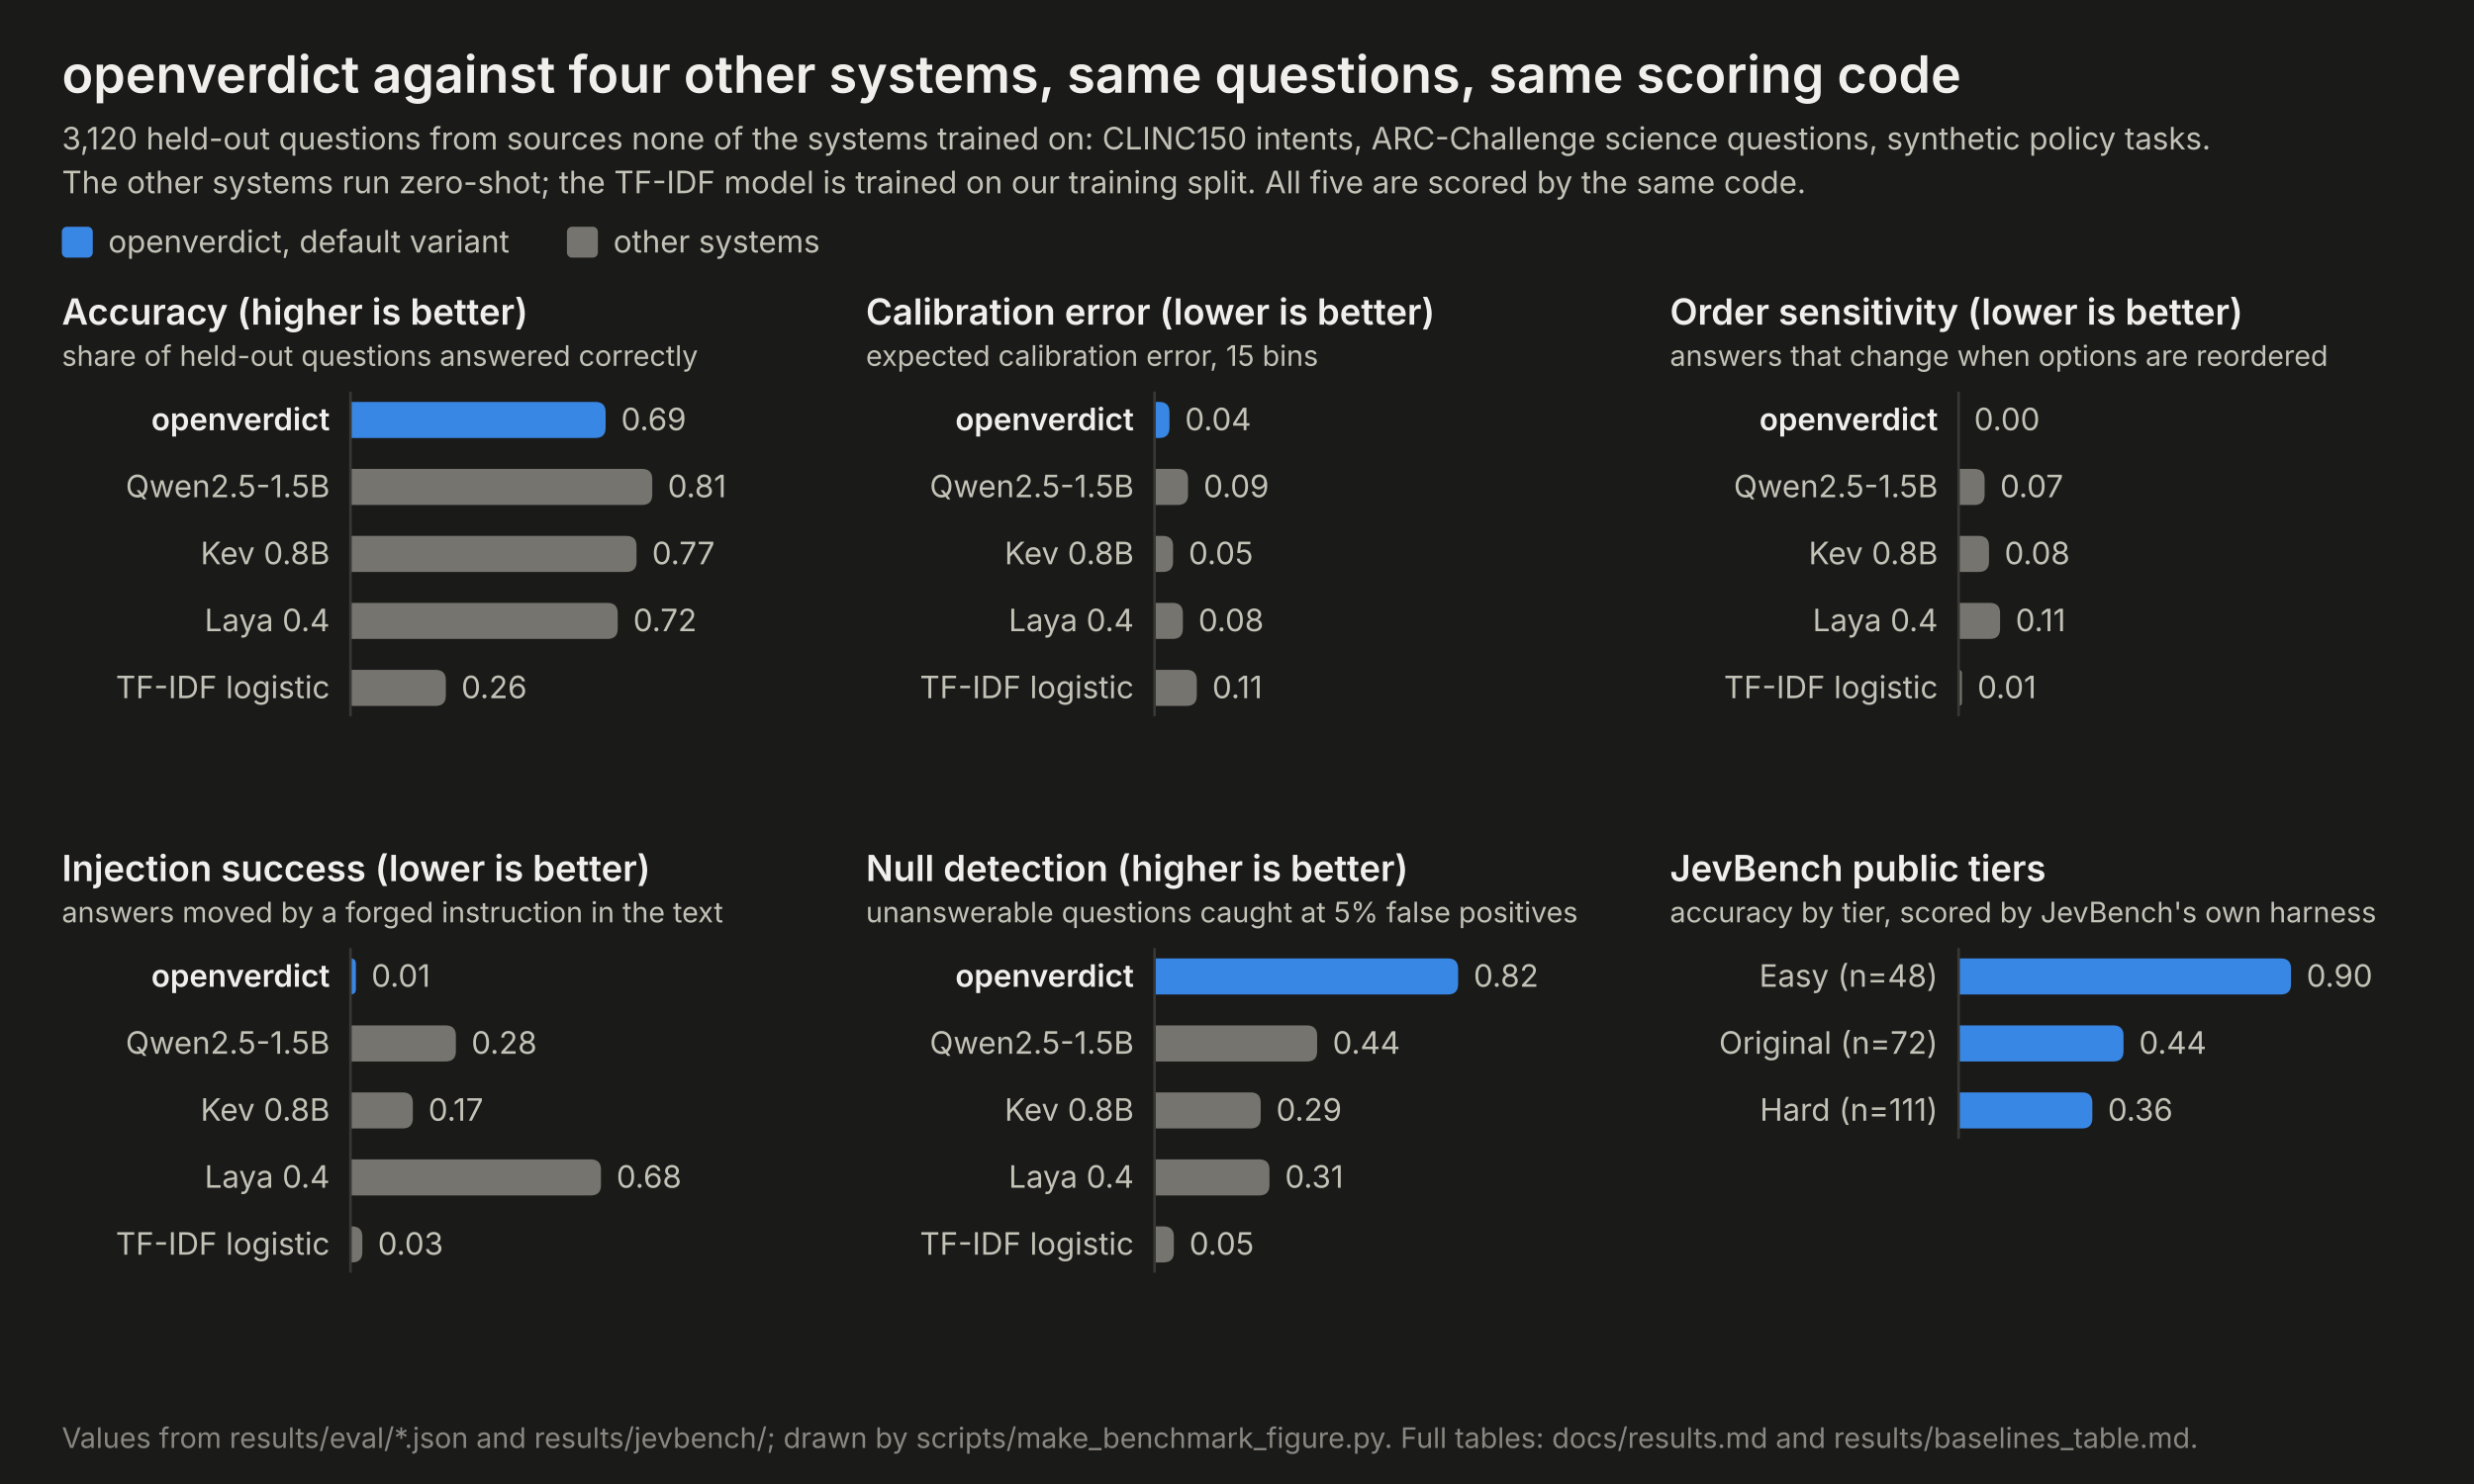
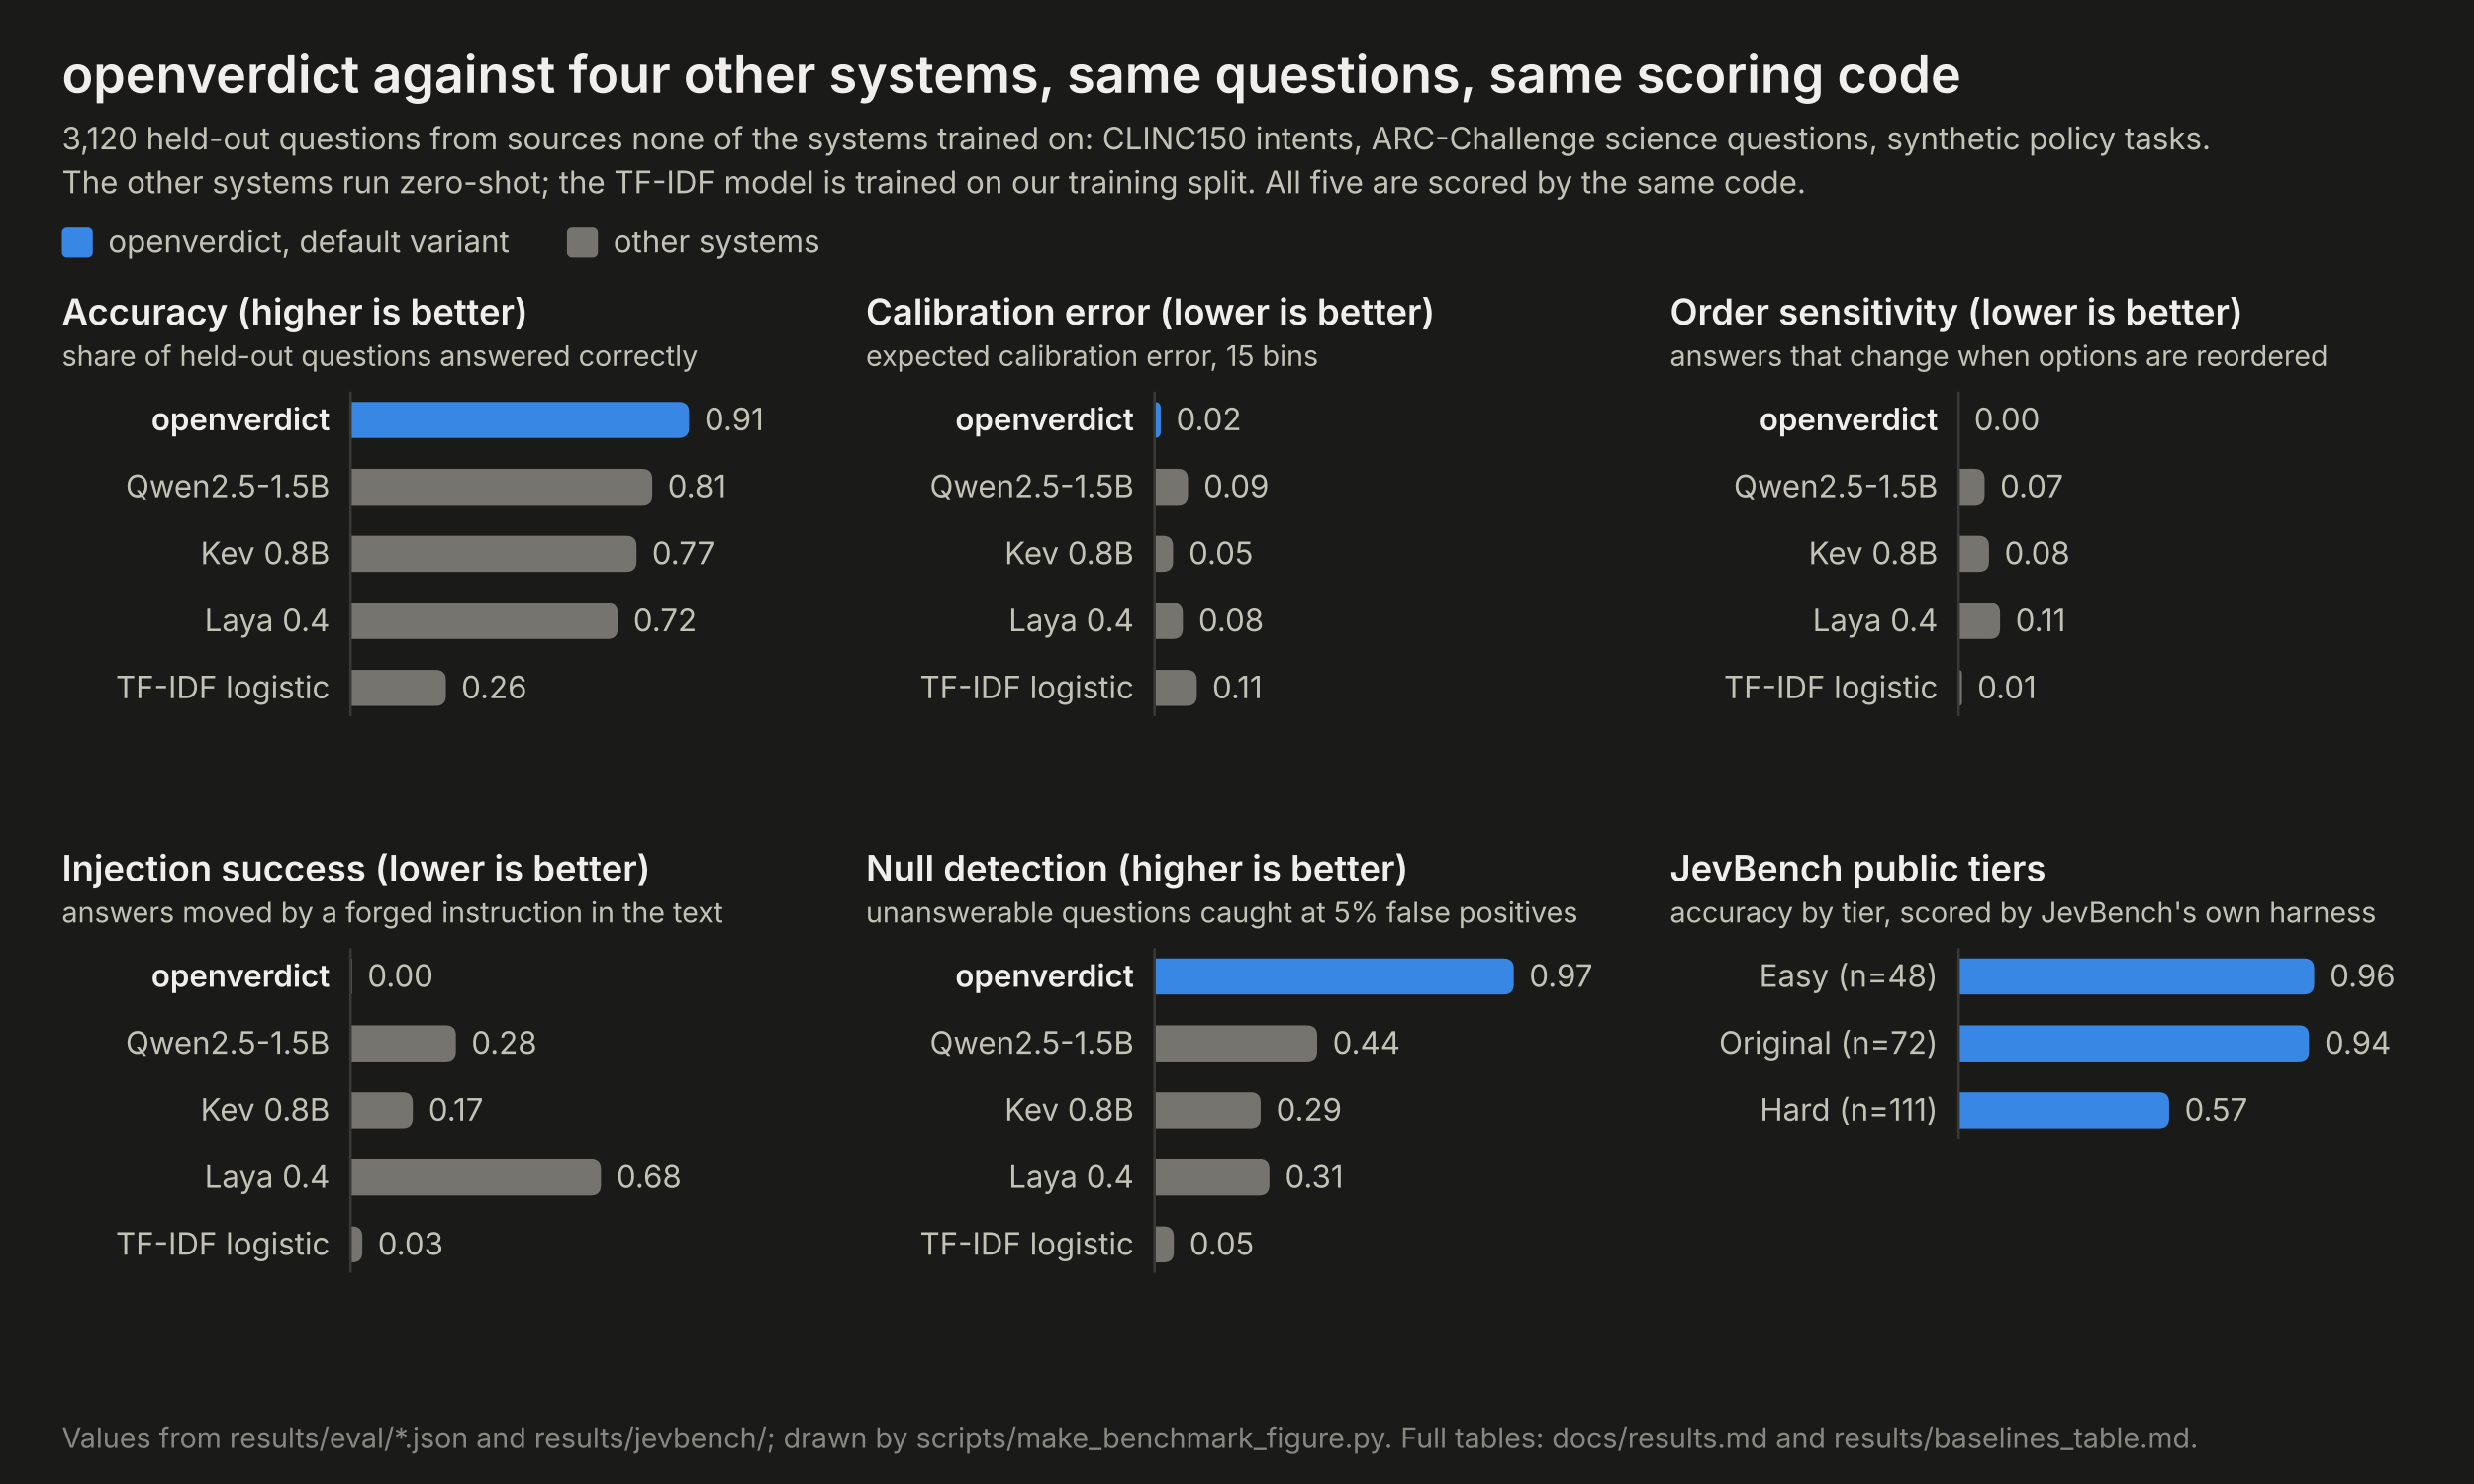
<svg xmlns="http://www.w3.org/2000/svg" width="960" height="576" viewBox="0 0 960 576" role="img" aria-label="openverdict compared with four other systems on five measures, and its JevBench public-tier accuracy">
  <rect width="960" height="576" fill="#1a1a19" />
  <text x="24.0" y="36.0" font-size="20" fill="#f0efec" text-anchor="start" font-weight="600" font-family="system-ui, -apple-system, &quot;Segoe UI&quot;, sans-serif">openverdict against four other systems, same questions, same scoring code</text>
  <text x="24.0" y="58.0" font-size="12" fill="#c3c2b7" text-anchor="start" font-weight="normal" font-family="system-ui, -apple-system, &quot;Segoe UI&quot;, sans-serif">3,120 held-out questions from sources none of the systems trained on: CLINC150 intents, ARC-Challenge science questions, synthetic policy tasks.</text>
  <text x="24.0" y="75.0" font-size="12" fill="#c3c2b7" text-anchor="start" font-weight="normal" font-family="system-ui, -apple-system, &quot;Segoe UI&quot;, sans-serif">The other systems run zero-shot; the TF-IDF model is trained on our training split. All five are scored by the same code.</text>
  <rect x="24" y="88" width="12" height="12" rx="2" fill="#3987e5" />
  <text x="42.0" y="98.0" font-size="12" fill="#c3c2b7" text-anchor="start" font-weight="normal" font-family="system-ui, -apple-system, &quot;Segoe UI&quot;, sans-serif">openverdict, default variant</text>
  <rect x="220" y="88" width="12" height="12" rx="2" fill="#76746e" />
  <text x="238.0" y="98.0" font-size="12" fill="#c3c2b7" text-anchor="start" font-weight="normal" font-family="system-ui, -apple-system, &quot;Segoe UI&quot;, sans-serif">other systems</text>
  <text x="24.0" y="126.0" font-size="14" fill="#f0efec" text-anchor="start" font-weight="600" font-family="system-ui, -apple-system, &quot;Segoe UI&quot;, sans-serif">Accuracy  (higher is better)</text>
  <text x="24.0" y="142.0" font-size="11" fill="#c3c2b7" text-anchor="start" font-weight="normal" font-family="system-ui, -apple-system, &quot;Segoe UI&quot;, sans-serif">share of held-out questions answered correctly</text>
  <text x="128.0" y="167.0" font-size="12" fill="#f0efec" text-anchor="end" font-weight="600" font-family="system-ui, -apple-system, &quot;Segoe UI&quot;, sans-serif">openverdict</text>
-   <path d="M136.0,156.0 H231.0 Q235.0,156.0 235.0,160.0 V166.0 Q235.0,170.0 231.0,170.0 H136.0 Z" fill="#3987e5" />
-   <text x="241.0" y="167.0" font-size="12" fill="#c3c2b7" text-anchor="start" font-weight="normal" font-family="system-ui, -apple-system, &quot;Segoe UI&quot;, sans-serif">0.69</text>
+   <path d="M136.0,156.0 H263.4 Q267.4,156.0 267.4,160.0 V166.0 Q267.4,170.0 263.4,170.0 H136.0 Z" fill="#3987e5" />
+   <text x="273.4" y="167.0" font-size="12" fill="#c3c2b7" text-anchor="start" font-weight="normal" font-family="system-ui, -apple-system, &quot;Segoe UI&quot;, sans-serif">0.91</text>
  <text x="128.0" y="193.0" font-size="12" fill="#c3c2b7" text-anchor="end" font-weight="normal" font-family="system-ui, -apple-system, &quot;Segoe UI&quot;, sans-serif">Qwen2.5-1.5B</text>
  <path d="M136.0,182.0 H249.1 Q253.1,182.0 253.1,186.0 V192.0 Q253.1,196.0 249.1,196.0 H136.0 Z" fill="#76746e" />
  <text x="259.1" y="193.0" font-size="12" fill="#c3c2b7" text-anchor="start" font-weight="normal" font-family="system-ui, -apple-system, &quot;Segoe UI&quot;, sans-serif">0.81</text>
  <text x="128.0" y="219.0" font-size="12" fill="#c3c2b7" text-anchor="end" font-weight="normal" font-family="system-ui, -apple-system, &quot;Segoe UI&quot;, sans-serif">Kev 0.8B</text>
  <path d="M136.0,208.0 H243.0 Q247.0,208.0 247.0,212.0 V218.0 Q247.0,222.0 243.0,222.0 H136.0 Z" fill="#76746e" />
  <text x="253.0" y="219.0" font-size="12" fill="#c3c2b7" text-anchor="start" font-weight="normal" font-family="system-ui, -apple-system, &quot;Segoe UI&quot;, sans-serif">0.77</text>
  <text x="128.0" y="245.0" font-size="12" fill="#c3c2b7" text-anchor="end" font-weight="normal" font-family="system-ui, -apple-system, &quot;Segoe UI&quot;, sans-serif">Laya 0.4</text>
  <path d="M136.0,234.0 H235.7 Q239.7,234.0 239.7,238.0 V244.0 Q239.7,248.0 235.7,248.0 H136.0 Z" fill="#76746e" />
  <text x="245.7" y="245.0" font-size="12" fill="#c3c2b7" text-anchor="start" font-weight="normal" font-family="system-ui, -apple-system, &quot;Segoe UI&quot;, sans-serif">0.72</text>
  <text x="128.0" y="271.0" font-size="12" fill="#c3c2b7" text-anchor="end" font-weight="normal" font-family="system-ui, -apple-system, &quot;Segoe UI&quot;, sans-serif">TF-IDF logistic</text>
  <path d="M136.0,260.0 H169.0 Q173.0,260.0 173.0,264.0 V270.0 Q173.0,274.0 169.0,274.0 H136.0 Z" fill="#76746e" />
  <text x="179.0" y="271.0" font-size="12" fill="#c3c2b7" text-anchor="start" font-weight="normal" font-family="system-ui, -apple-system, &quot;Segoe UI&quot;, sans-serif">0.26</text>
  <line x1="136" y1="152" x2="136" y2="278" stroke="#383835" stroke-width="1" />
  <text x="336.0" y="126.0" font-size="14" fill="#f0efec" text-anchor="start" font-weight="600" font-family="system-ui, -apple-system, &quot;Segoe UI&quot;, sans-serif">Calibration error  (lower is better)</text>
  <text x="336.0" y="142.0" font-size="11" fill="#c3c2b7" text-anchor="start" font-weight="normal" font-family="system-ui, -apple-system, &quot;Segoe UI&quot;, sans-serif">expected calibration error, 15 bins</text>
  <text x="440.0" y="167.0" font-size="12" fill="#f0efec" text-anchor="end" font-weight="600" font-family="system-ui, -apple-system, &quot;Segoe UI&quot;, sans-serif">openverdict</text>
-   <path d="M448.0,156.0 H449.8 Q453.8,156.0 453.8,160.0 V166.0 Q453.8,170.0 449.8,170.0 H448.0 Z" fill="#3987e5" />
-   <text x="459.8" y="167.0" font-size="12" fill="#c3c2b7" text-anchor="start" font-weight="normal" font-family="system-ui, -apple-system, &quot;Segoe UI&quot;, sans-serif">0.04</text>
+   <path d="M448.0,156.0 H448.0 Q450.4,156.0 450.4,158.4 V167.6 Q450.4,170.0 448.0,170.0 H448.0 Z" fill="#3987e5" />
+   <text x="456.4" y="167.0" font-size="12" fill="#c3c2b7" text-anchor="start" font-weight="normal" font-family="system-ui, -apple-system, &quot;Segoe UI&quot;, sans-serif">0.02</text>
  <text x="440.0" y="193.0" font-size="12" fill="#c3c2b7" text-anchor="end" font-weight="normal" font-family="system-ui, -apple-system, &quot;Segoe UI&quot;, sans-serif">Qwen2.5-1.5B</text>
  <path d="M448.0,182.0 H457.0 Q461.0,182.0 461.0,186.0 V192.0 Q461.0,196.0 457.0,196.0 H448.0 Z" fill="#76746e" />
  <text x="467.0" y="193.0" font-size="12" fill="#c3c2b7" text-anchor="start" font-weight="normal" font-family="system-ui, -apple-system, &quot;Segoe UI&quot;, sans-serif">0.09</text>
  <text x="440.0" y="219.0" font-size="12" fill="#c3c2b7" text-anchor="end" font-weight="normal" font-family="system-ui, -apple-system, &quot;Segoe UI&quot;, sans-serif">Kev 0.8B</text>
  <path d="M448.0,208.0 H451.2 Q455.2,208.0 455.2,212.0 V218.0 Q455.2,222.0 451.2,222.0 H448.0 Z" fill="#76746e" />
  <text x="461.2" y="219.0" font-size="12" fill="#c3c2b7" text-anchor="start" font-weight="normal" font-family="system-ui, -apple-system, &quot;Segoe UI&quot;, sans-serif">0.05</text>
  <text x="440.0" y="245.0" font-size="12" fill="#c3c2b7" text-anchor="end" font-weight="normal" font-family="system-ui, -apple-system, &quot;Segoe UI&quot;, sans-serif">Laya 0.4</text>
  <path d="M448.0,234.0 H455.0 Q459.0,234.0 459.0,238.0 V244.0 Q459.0,248.0 455.0,248.0 H448.0 Z" fill="#76746e" />
  <text x="465.0" y="245.0" font-size="12" fill="#c3c2b7" text-anchor="start" font-weight="normal" font-family="system-ui, -apple-system, &quot;Segoe UI&quot;, sans-serif">0.08</text>
  <text x="440.0" y="271.0" font-size="12" fill="#c3c2b7" text-anchor="end" font-weight="normal" font-family="system-ui, -apple-system, &quot;Segoe UI&quot;, sans-serif">TF-IDF logistic</text>
  <path d="M448.0,260.0 H460.4 Q464.4,260.0 464.4,264.0 V270.0 Q464.4,274.0 460.4,274.0 H448.0 Z" fill="#76746e" />
  <text x="470.4" y="271.0" font-size="12" fill="#c3c2b7" text-anchor="start" font-weight="normal" font-family="system-ui, -apple-system, &quot;Segoe UI&quot;, sans-serif">0.11</text>
  <line x1="448" y1="152" x2="448" y2="278" stroke="#383835" stroke-width="1" />
  <text x="648.0" y="126.0" font-size="14" fill="#f0efec" text-anchor="start" font-weight="600" font-family="system-ui, -apple-system, &quot;Segoe UI&quot;, sans-serif">Order sensitivity  (lower is better)</text>
  <text x="648.0" y="142.0" font-size="11" fill="#c3c2b7" text-anchor="start" font-weight="normal" font-family="system-ui, -apple-system, &quot;Segoe UI&quot;, sans-serif">answers that change when options are reordered</text>
  <text x="752.0" y="167.0" font-size="12" fill="#f0efec" text-anchor="end" font-weight="600" font-family="system-ui, -apple-system, &quot;Segoe UI&quot;, sans-serif">openverdict</text>
  <text x="766.0" y="167.0" font-size="12" fill="#c3c2b7" text-anchor="start" font-weight="normal" font-family="system-ui, -apple-system, &quot;Segoe UI&quot;, sans-serif">0.00</text>
  <text x="752.0" y="193.0" font-size="12" fill="#c3c2b7" text-anchor="end" font-weight="normal" font-family="system-ui, -apple-system, &quot;Segoe UI&quot;, sans-serif">Qwen2.5-1.5B</text>
  <path d="M760.0,182.0 H766.1 Q770.1,182.0 770.1,186.0 V192.0 Q770.1,196.0 766.1,196.0 H760.0 Z" fill="#76746e" />
  <text x="776.1" y="193.0" font-size="12" fill="#c3c2b7" text-anchor="start" font-weight="normal" font-family="system-ui, -apple-system, &quot;Segoe UI&quot;, sans-serif">0.07</text>
  <text x="752.0" y="219.0" font-size="12" fill="#c3c2b7" text-anchor="end" font-weight="normal" font-family="system-ui, -apple-system, &quot;Segoe UI&quot;, sans-serif">Kev 0.8B</text>
  <path d="M760.0,208.0 H767.8 Q771.8,208.0 771.8,212.0 V218.0 Q771.8,222.0 767.8,222.0 H760.0 Z" fill="#76746e" />
  <text x="777.8" y="219.0" font-size="12" fill="#c3c2b7" text-anchor="start" font-weight="normal" font-family="system-ui, -apple-system, &quot;Segoe UI&quot;, sans-serif">0.08</text>
  <text x="752.0" y="245.0" font-size="12" fill="#c3c2b7" text-anchor="end" font-weight="normal" font-family="system-ui, -apple-system, &quot;Segoe UI&quot;, sans-serif">Laya 0.4</text>
  <path d="M760.0,234.0 H772.1 Q776.1,234.0 776.1,238.0 V244.0 Q776.1,248.0 772.1,248.0 H760.0 Z" fill="#76746e" />
  <text x="782.1" y="245.0" font-size="12" fill="#c3c2b7" text-anchor="start" font-weight="normal" font-family="system-ui, -apple-system, &quot;Segoe UI&quot;, sans-serif">0.11</text>
  <text x="752.0" y="271.0" font-size="12" fill="#c3c2b7" text-anchor="end" font-weight="normal" font-family="system-ui, -apple-system, &quot;Segoe UI&quot;, sans-serif">TF-IDF logistic</text>
  <path d="M760.0,260.0 H760.0 Q761.3,260.0 761.3,261.3 V272.7 Q761.3,274.0 760.0,274.0 H760.0 Z" fill="#76746e" />
  <text x="767.3" y="271.0" font-size="12" fill="#c3c2b7" text-anchor="start" font-weight="normal" font-family="system-ui, -apple-system, &quot;Segoe UI&quot;, sans-serif">0.01</text>
  <line x1="760" y1="152" x2="760" y2="278" stroke="#383835" stroke-width="1" />
  <text x="24.0" y="342.0" font-size="14" fill="#f0efec" text-anchor="start" font-weight="600" font-family="system-ui, -apple-system, &quot;Segoe UI&quot;, sans-serif">Injection success  (lower is better)</text>
  <text x="24.0" y="358.0" font-size="11" fill="#c3c2b7" text-anchor="start" font-weight="normal" font-family="system-ui, -apple-system, &quot;Segoe UI&quot;, sans-serif">answers moved by a forged instruction in the text</text>
  <text x="128.0" y="383.0" font-size="12" fill="#f0efec" text-anchor="end" font-weight="600" font-family="system-ui, -apple-system, &quot;Segoe UI&quot;, sans-serif">openverdict</text>
-   <path d="M136.0,372.0 H136.0 Q138.1,372.0 138.1,374.1 V383.9 Q138.1,386.0 136.0,386.0 H136.0 Z" fill="#3987e5" />
-   <text x="144.1" y="383.0" font-size="12" fill="#c3c2b7" text-anchor="start" font-weight="normal" font-family="system-ui, -apple-system, &quot;Segoe UI&quot;, sans-serif">0.01</text>
+   <path d="M136.0,372.0 H136.0 Q136.6,372.0 136.6,372.6 V385.4 Q136.6,386.0 136.0,386.0 H136.0 Z" fill="#3987e5" />
+   <text x="142.6" y="383.0" font-size="12" fill="#c3c2b7" text-anchor="start" font-weight="normal" font-family="system-ui, -apple-system, &quot;Segoe UI&quot;, sans-serif">0.00</text>
  <text x="128.0" y="409.0" font-size="12" fill="#c3c2b7" text-anchor="end" font-weight="normal" font-family="system-ui, -apple-system, &quot;Segoe UI&quot;, sans-serif">Qwen2.5-1.5B</text>
  <path d="M136.0,398.0 H172.9 Q176.9,398.0 176.9,402.0 V408.0 Q176.9,412.0 172.9,412.0 H136.0 Z" fill="#76746e" />
  <text x="182.9" y="409.0" font-size="12" fill="#c3c2b7" text-anchor="start" font-weight="normal" font-family="system-ui, -apple-system, &quot;Segoe UI&quot;, sans-serif">0.28</text>
  <text x="128.0" y="435.0" font-size="12" fill="#c3c2b7" text-anchor="end" font-weight="normal" font-family="system-ui, -apple-system, &quot;Segoe UI&quot;, sans-serif">Kev 0.8B</text>
  <path d="M136.0,424.0 H156.2 Q160.2,424.0 160.2,428.0 V434.0 Q160.2,438.0 156.2,438.0 H136.0 Z" fill="#76746e" />
  <text x="166.2" y="435.0" font-size="12" fill="#c3c2b7" text-anchor="start" font-weight="normal" font-family="system-ui, -apple-system, &quot;Segoe UI&quot;, sans-serif">0.17</text>
  <text x="128.0" y="461.0" font-size="12" fill="#c3c2b7" text-anchor="end" font-weight="normal" font-family="system-ui, -apple-system, &quot;Segoe UI&quot;, sans-serif">Laya 0.4</text>
  <path d="M136.0,450.0 H229.2 Q233.2,450.0 233.2,454.0 V460.0 Q233.2,464.0 229.2,464.0 H136.0 Z" fill="#76746e" />
  <text x="239.2" y="461.0" font-size="12" fill="#c3c2b7" text-anchor="start" font-weight="normal" font-family="system-ui, -apple-system, &quot;Segoe UI&quot;, sans-serif">0.68</text>
  <text x="128.0" y="487.0" font-size="12" fill="#c3c2b7" text-anchor="end" font-weight="normal" font-family="system-ui, -apple-system, &quot;Segoe UI&quot;, sans-serif">TF-IDF logistic</text>
  <path d="M136.0,476.0 H136.6 Q140.6,476.0 140.6,480.0 V486.0 Q140.6,490.0 136.6,490.0 H136.0 Z" fill="#76746e" />
  <text x="146.6" y="487.0" font-size="12" fill="#c3c2b7" text-anchor="start" font-weight="normal" font-family="system-ui, -apple-system, &quot;Segoe UI&quot;, sans-serif">0.03</text>
  <line x1="136" y1="368" x2="136" y2="494" stroke="#383835" stroke-width="1" />
  <text x="336.0" y="342.0" font-size="14" fill="#f0efec" text-anchor="start" font-weight="600" font-family="system-ui, -apple-system, &quot;Segoe UI&quot;, sans-serif">Null detection  (higher is better)</text>
  <text x="336.0" y="358.0" font-size="11" fill="#c3c2b7" text-anchor="start" font-weight="normal" font-family="system-ui, -apple-system, &quot;Segoe UI&quot;, sans-serif">unanswerable questions caught at 5% false positives</text>
  <text x="440.0" y="383.0" font-size="12" fill="#f0efec" text-anchor="end" font-weight="600" font-family="system-ui, -apple-system, &quot;Segoe UI&quot;, sans-serif">openverdict</text>
-   <path d="M448.0,372.0 H561.8 Q565.8,372.0 565.8,376.0 V382.0 Q565.8,386.0 561.8,386.0 H448.0 Z" fill="#3987e5" />
-   <text x="571.8" y="383.0" font-size="12" fill="#c3c2b7" text-anchor="start" font-weight="normal" font-family="system-ui, -apple-system, &quot;Segoe UI&quot;, sans-serif">0.82</text>
+   <path d="M448.0,372.0 H583.4 Q587.4,372.0 587.4,376.0 V382.0 Q587.4,386.0 583.4,386.0 H448.0 Z" fill="#3987e5" />
+   <text x="593.4" y="383.0" font-size="12" fill="#c3c2b7" text-anchor="start" font-weight="normal" font-family="system-ui, -apple-system, &quot;Segoe UI&quot;, sans-serif">0.97</text>
  <text x="440.0" y="409.0" font-size="12" fill="#c3c2b7" text-anchor="end" font-weight="normal" font-family="system-ui, -apple-system, &quot;Segoe UI&quot;, sans-serif">Qwen2.5-1.5B</text>
  <path d="M448.0,398.0 H507.1 Q511.1,398.0 511.1,402.0 V408.0 Q511.1,412.0 507.1,412.0 H448.0 Z" fill="#76746e" />
  <text x="517.1" y="409.0" font-size="12" fill="#c3c2b7" text-anchor="start" font-weight="normal" font-family="system-ui, -apple-system, &quot;Segoe UI&quot;, sans-serif">0.44</text>
  <text x="440.0" y="435.0" font-size="12" fill="#c3c2b7" text-anchor="end" font-weight="normal" font-family="system-ui, -apple-system, &quot;Segoe UI&quot;, sans-serif">Kev 0.8B</text>
  <path d="M448.0,424.0 H485.2 Q489.2,424.0 489.2,428.0 V434.0 Q489.2,438.0 485.2,438.0 H448.0 Z" fill="#76746e" />
  <text x="495.2" y="435.0" font-size="12" fill="#c3c2b7" text-anchor="start" font-weight="normal" font-family="system-ui, -apple-system, &quot;Segoe UI&quot;, sans-serif">0.29</text>
  <text x="440.0" y="461.0" font-size="12" fill="#c3c2b7" text-anchor="end" font-weight="normal" font-family="system-ui, -apple-system, &quot;Segoe UI&quot;, sans-serif">Laya 0.4</text>
  <path d="M448.0,450.0 H488.6 Q492.6,450.0 492.6,454.0 V460.0 Q492.6,464.0 488.6,464.0 H448.0 Z" fill="#76746e" />
  <text x="498.6" y="461.0" font-size="12" fill="#c3c2b7" text-anchor="start" font-weight="normal" font-family="system-ui, -apple-system, &quot;Segoe UI&quot;, sans-serif">0.31</text>
  <text x="440.0" y="487.0" font-size="12" fill="#c3c2b7" text-anchor="end" font-weight="normal" font-family="system-ui, -apple-system, &quot;Segoe UI&quot;, sans-serif">TF-IDF logistic</text>
  <path d="M448.0,476.0 H451.5 Q455.5,476.0 455.5,480.0 V486.0 Q455.5,490.0 451.5,490.0 H448.0 Z" fill="#76746e" />
  <text x="461.5" y="487.0" font-size="12" fill="#c3c2b7" text-anchor="start" font-weight="normal" font-family="system-ui, -apple-system, &quot;Segoe UI&quot;, sans-serif">0.05</text>
  <line x1="448" y1="368" x2="448" y2="494" stroke="#383835" stroke-width="1" />
  <text x="648.0" y="342.0" font-size="14" fill="#f0efec" text-anchor="start" font-weight="600" font-family="system-ui, -apple-system, &quot;Segoe UI&quot;, sans-serif">JevBench public tiers</text>
  <text x="648.0" y="358.0" font-size="11" fill="#c3c2b7" text-anchor="start" font-weight="normal" font-family="system-ui, -apple-system, &quot;Segoe UI&quot;, sans-serif">accuracy by tier, scored by JevBench's own harness</text>
  <text x="752.0" y="383.0" font-size="12" fill="#c3c2b7" text-anchor="end" font-weight="normal" font-family="system-ui, -apple-system, &quot;Segoe UI&quot;, sans-serif">Easy (n=48)</text>
-   <path d="M760.0,372.0 H885.0 Q889.0,372.0 889.0,376.0 V382.0 Q889.0,386.0 885.0,386.0 H760.0 Z" fill="#3987e5" />
-   <text x="895.0" y="383.0" font-size="12" fill="#c3c2b7" text-anchor="start" font-weight="normal" font-family="system-ui, -apple-system, &quot;Segoe UI&quot;, sans-serif">0.90</text>
+   <path d="M760.0,372.0 H894.0 Q898.0,372.0 898.0,376.0 V382.0 Q898.0,386.0 894.0,386.0 H760.0 Z" fill="#3987e5" />
+   <text x="904.0" y="383.0" font-size="12" fill="#c3c2b7" text-anchor="start" font-weight="normal" font-family="system-ui, -apple-system, &quot;Segoe UI&quot;, sans-serif">0.96</text>
  <text x="752.0" y="409.0" font-size="12" fill="#c3c2b7" text-anchor="end" font-weight="normal" font-family="system-ui, -apple-system, &quot;Segoe UI&quot;, sans-serif">Original (n=72)</text>
-   <path d="M760.0,398.0 H820.0 Q824.0,398.0 824.0,402.0 V408.0 Q824.0,412.0 820.0,412.0 H760.0 Z" fill="#3987e5" />
-   <text x="830.0" y="409.0" font-size="12" fill="#c3c2b7" text-anchor="start" font-weight="normal" font-family="system-ui, -apple-system, &quot;Segoe UI&quot;, sans-serif">0.44</text>
+   <path d="M760.0,398.0 H892.0 Q896.0,398.0 896.0,402.0 V408.0 Q896.0,412.0 892.0,412.0 H760.0 Z" fill="#3987e5" />
+   <text x="902.0" y="409.0" font-size="12" fill="#c3c2b7" text-anchor="start" font-weight="normal" font-family="system-ui, -apple-system, &quot;Segoe UI&quot;, sans-serif">0.94</text>
  <text x="752.0" y="435.0" font-size="12" fill="#c3c2b7" text-anchor="end" font-weight="normal" font-family="system-ui, -apple-system, &quot;Segoe UI&quot;, sans-serif">Hard (n=111)</text>
-   <path d="M760.0,424.0 H807.9 Q811.9,424.0 811.9,428.0 V434.0 Q811.9,438.0 807.9,438.0 H760.0 Z" fill="#3987e5" />
-   <text x="817.9" y="435.0" font-size="12" fill="#c3c2b7" text-anchor="start" font-weight="normal" font-family="system-ui, -apple-system, &quot;Segoe UI&quot;, sans-serif">0.36</text>
+   <path d="M760.0,424.0 H837.7 Q841.7,424.0 841.7,428.0 V434.0 Q841.7,438.0 837.7,438.0 H760.0 Z" fill="#3987e5" />
+   <text x="847.7" y="435.0" font-size="12" fill="#c3c2b7" text-anchor="start" font-weight="normal" font-family="system-ui, -apple-system, &quot;Segoe UI&quot;, sans-serif">0.57</text>
  <line x1="760" y1="368" x2="760" y2="442" stroke="#383835" stroke-width="1" />
  <text x="24.0" y="562.0" font-size="11" fill="#898781" text-anchor="start" font-weight="normal" font-family="system-ui, -apple-system, &quot;Segoe UI&quot;, sans-serif">Values from results/eval/*.json and results/jevbench/; drawn by scripts/make_benchmark_figure.py. Full tables: docs/results.md and results/baselines_table.md.</text>
</svg>
